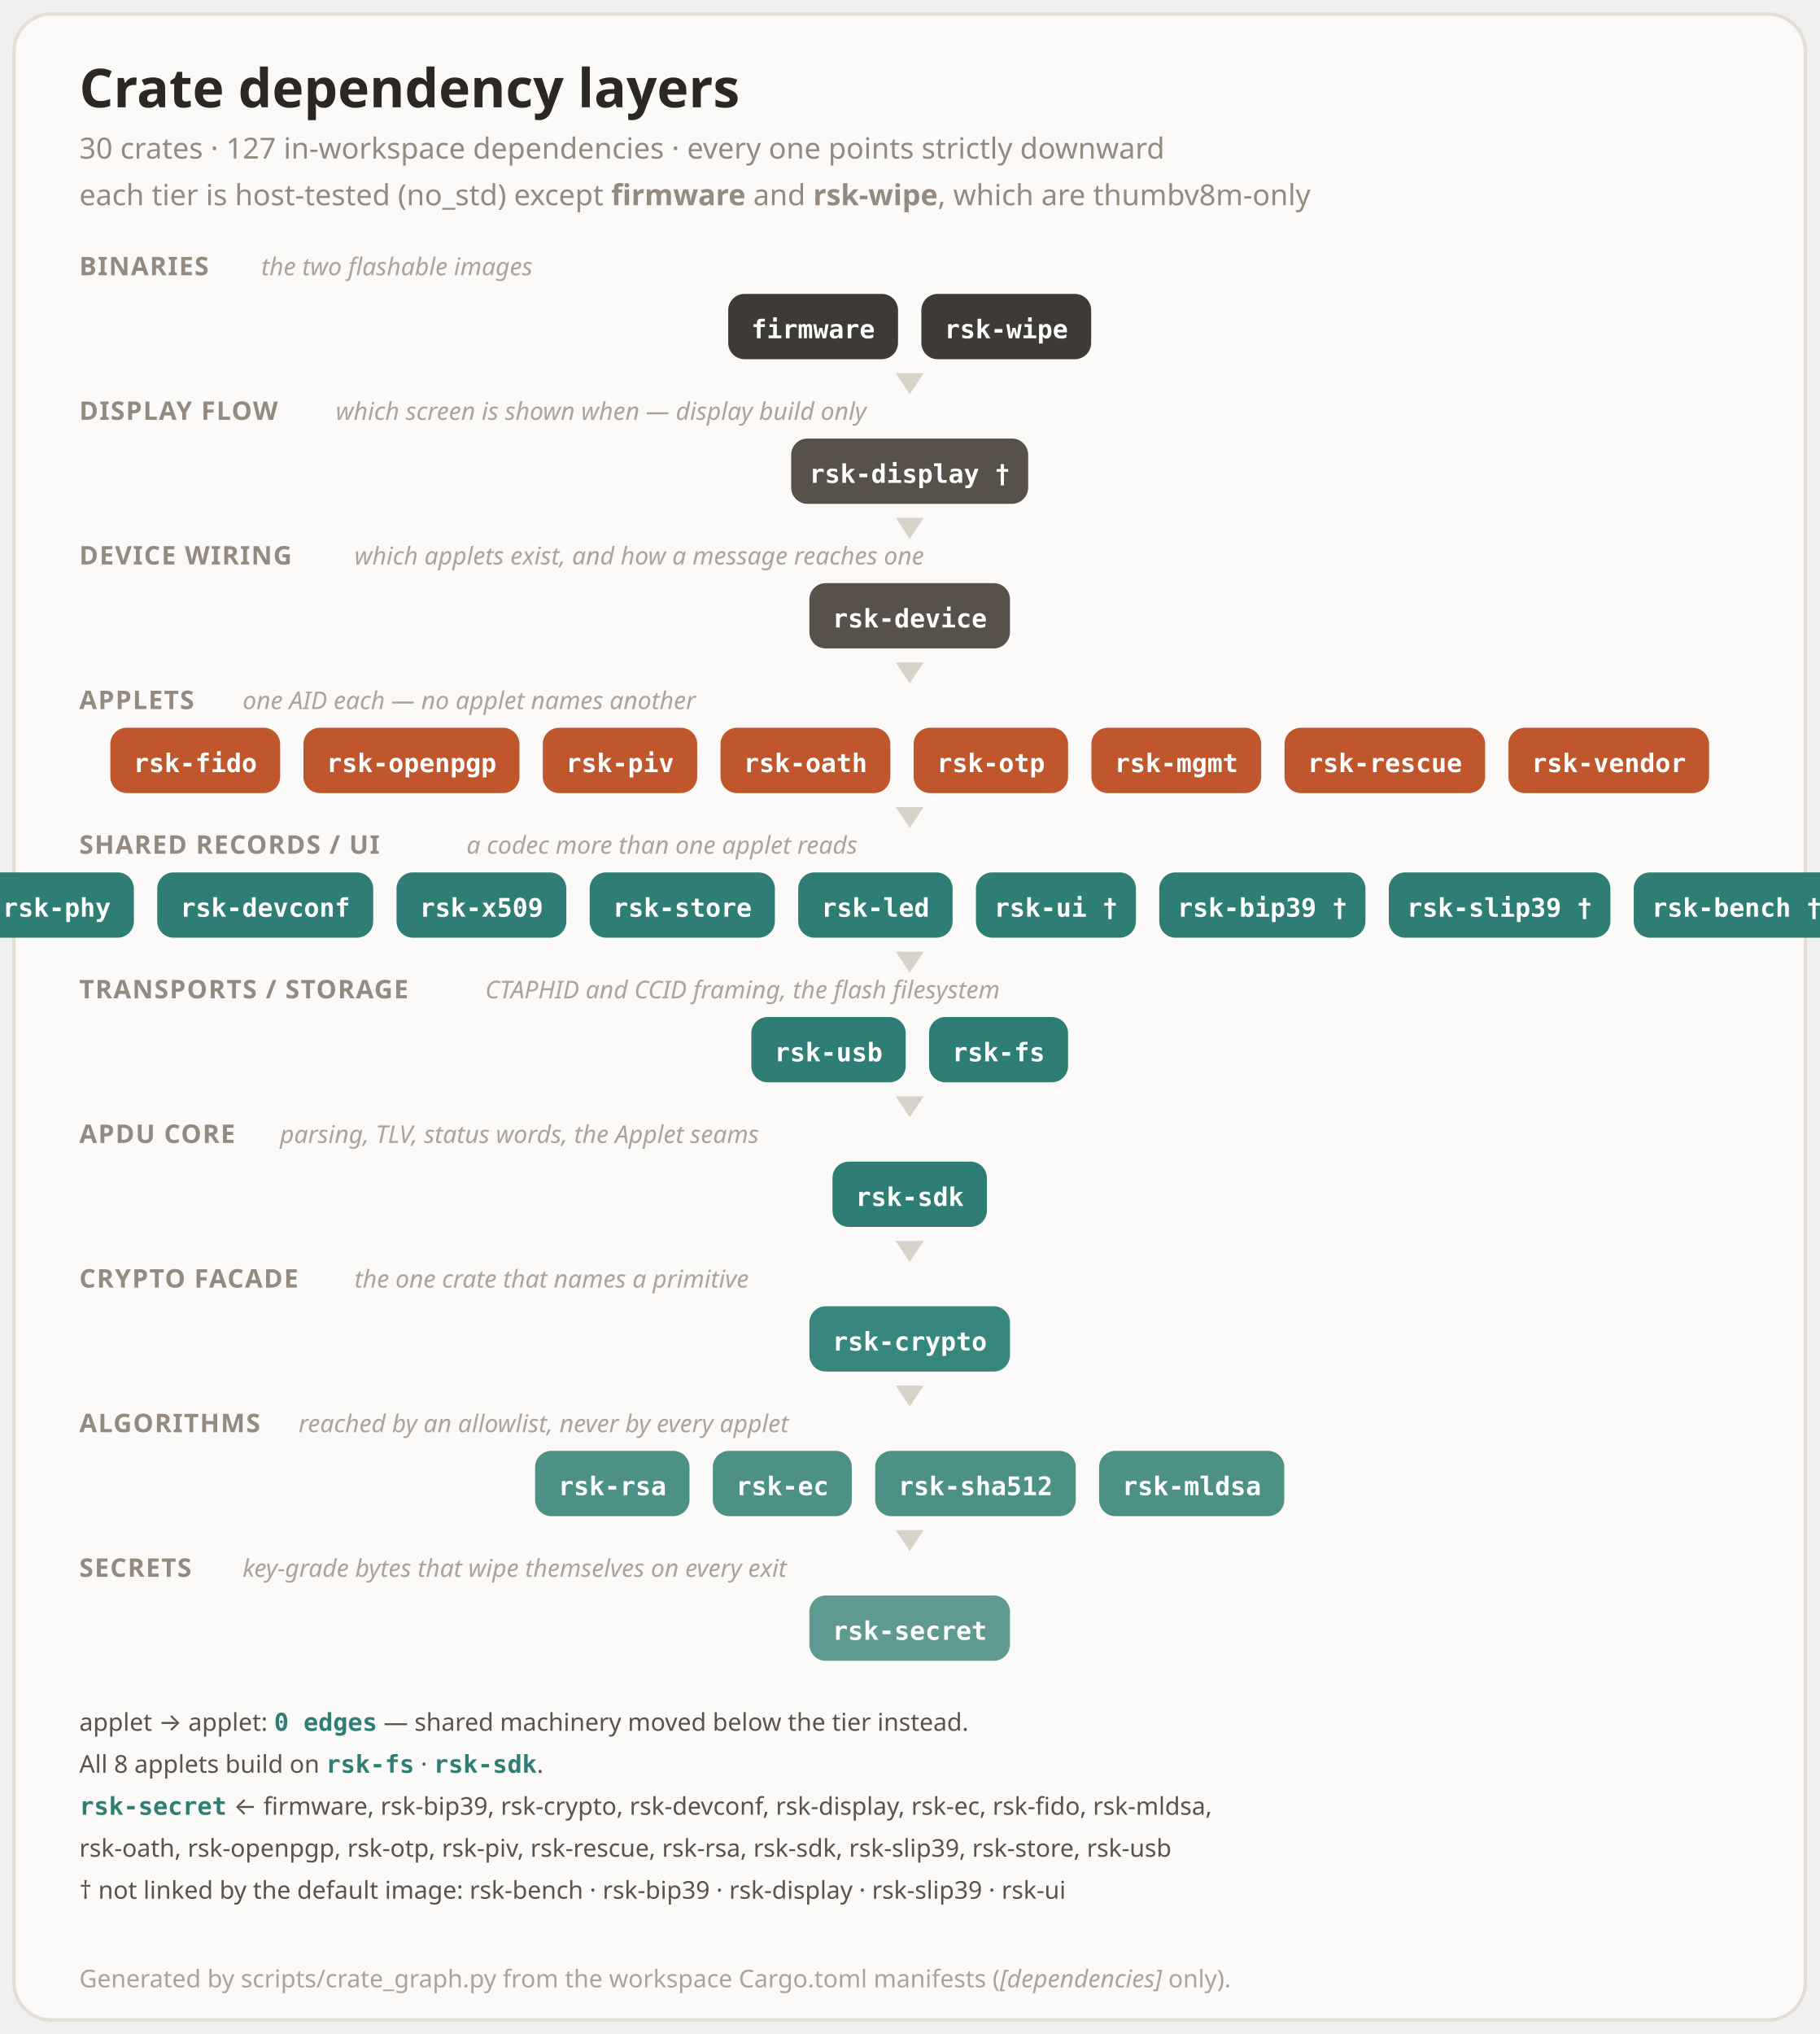
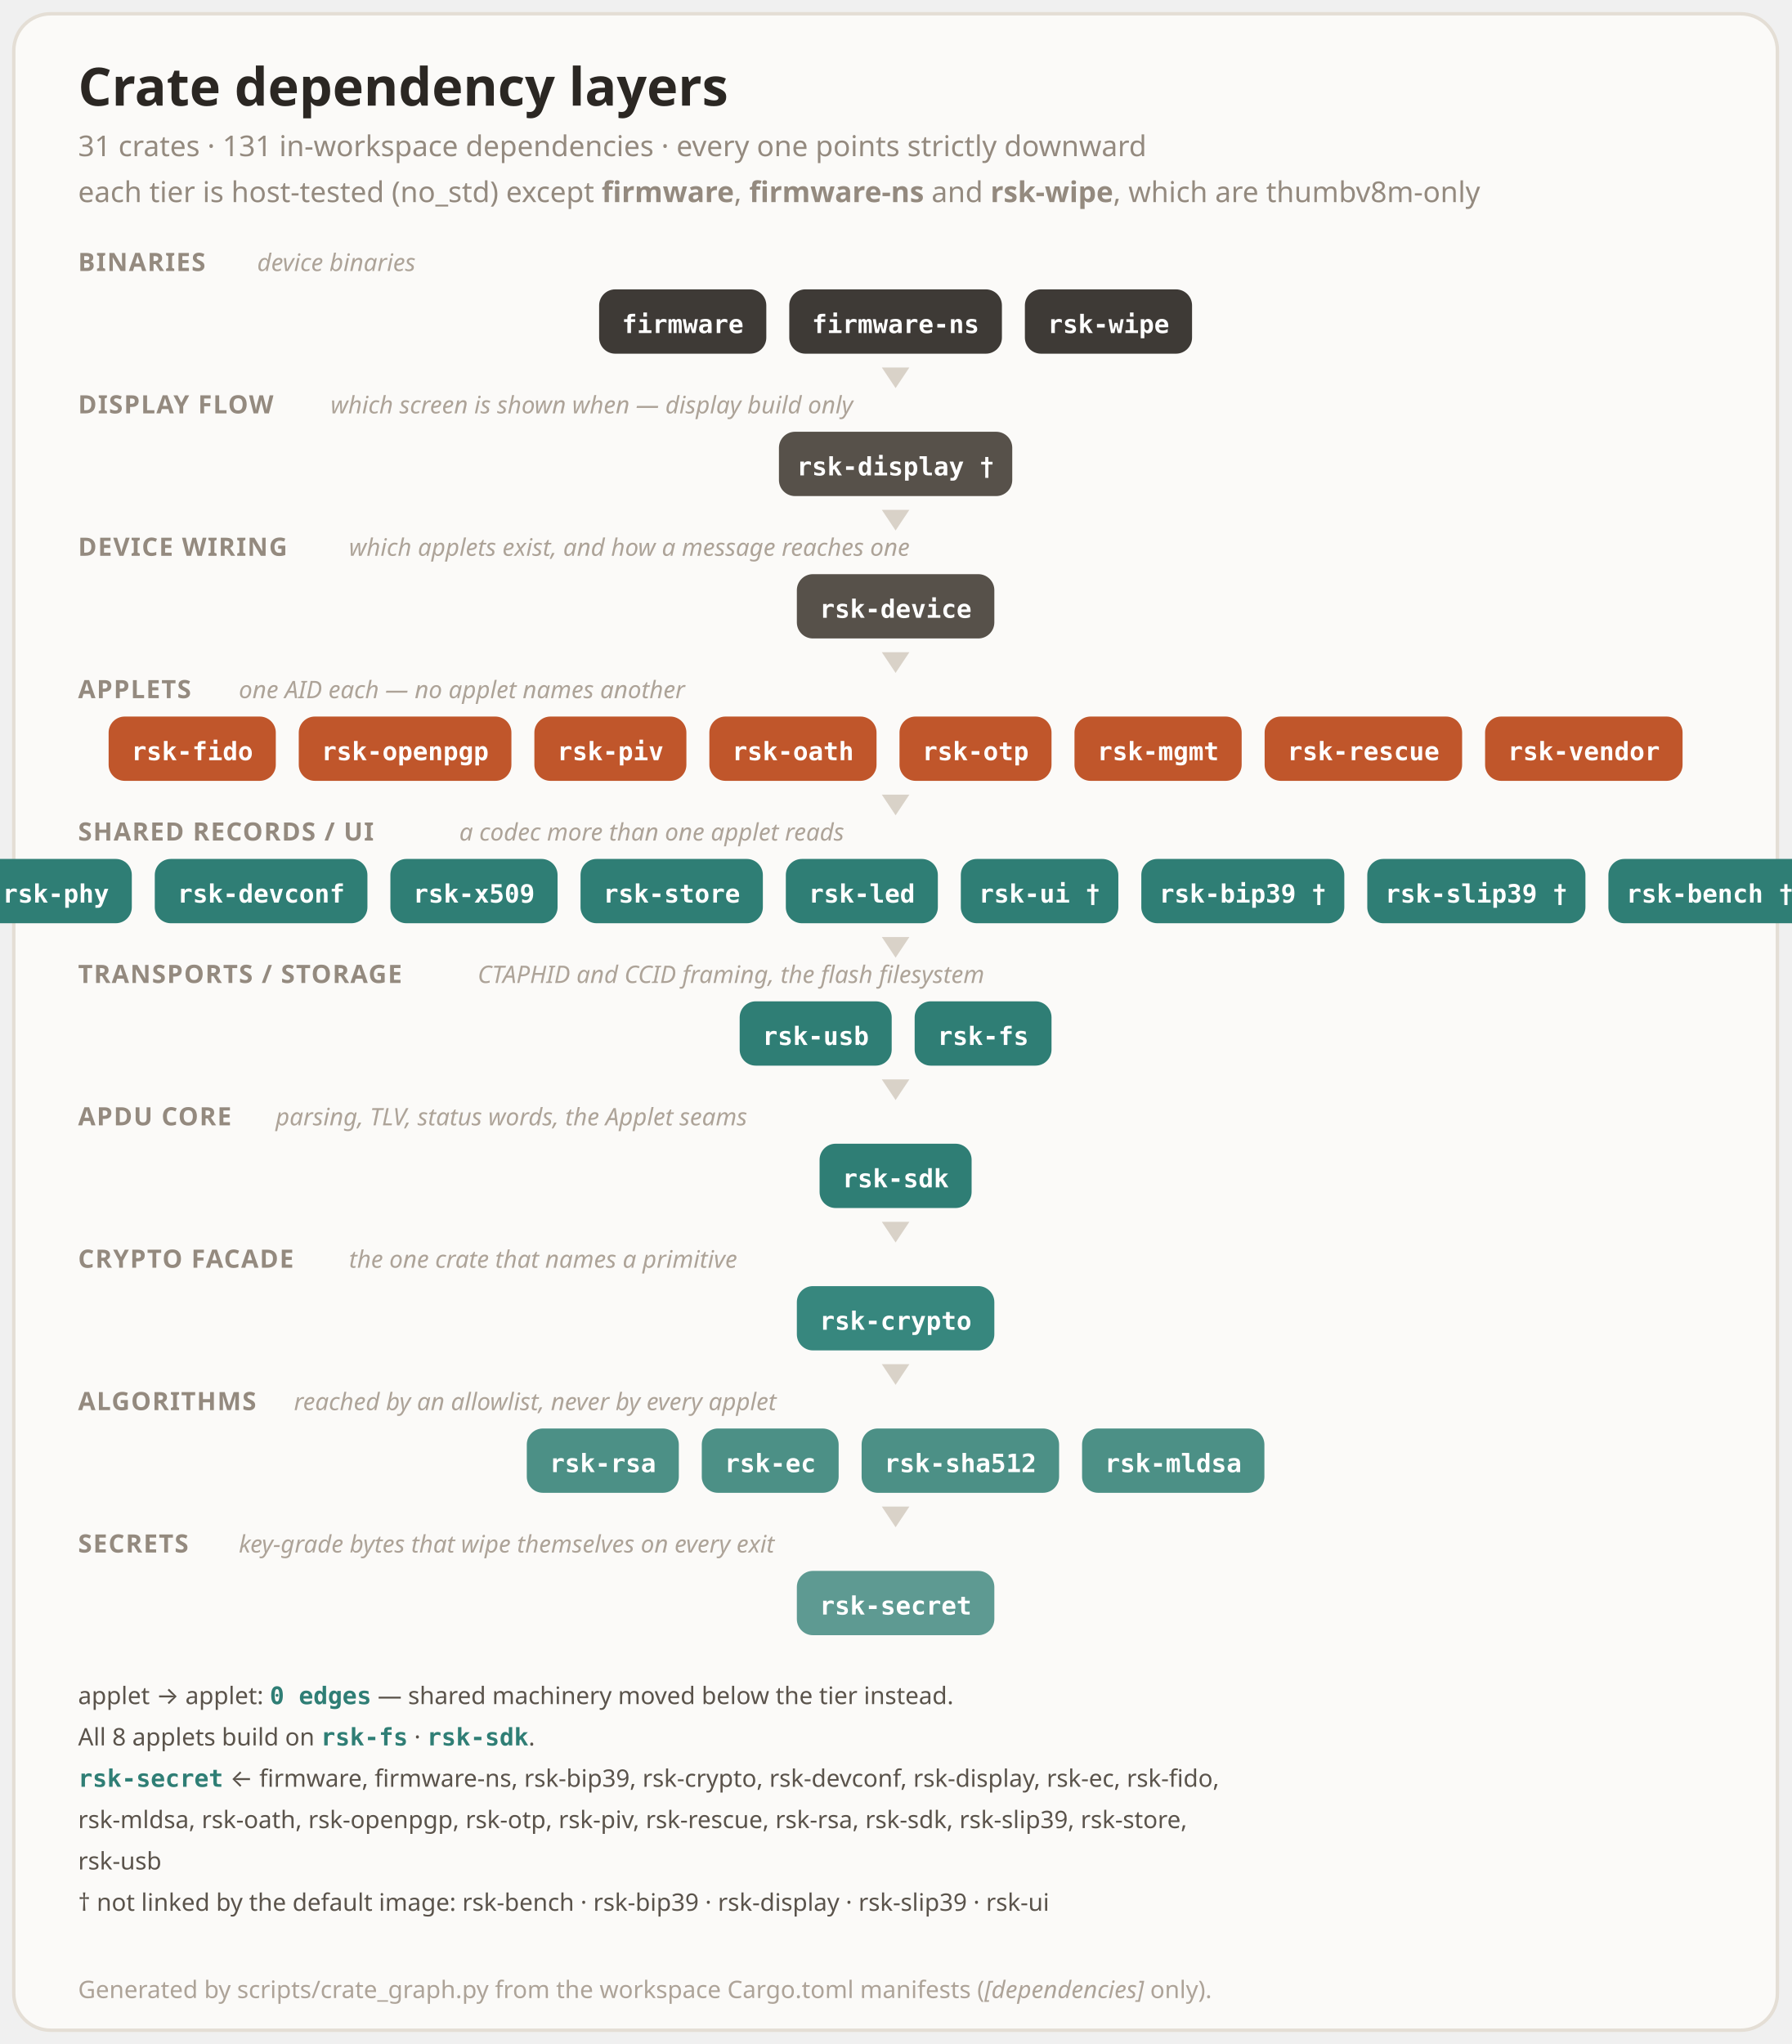
- <svg xmlns="http://www.w3.org/2000/svg" viewBox="0 0 780 872" role="img" aria-labelledby="ttl dsc" font-family="'Segoe UI', system-ui, -apple-system, sans-serif">
+ <svg xmlns="http://www.w3.org/2000/svg" viewBox="0 0 780 890" role="img" aria-labelledby="ttl dsc" font-family="'Segoe UI', system-ui, -apple-system, sans-serif">
  <defs>
    <style>
      .h1{font-size:23px;font-weight:700;fill:#2B2723}
      .sub{font-size:12.5px;fill:#948A7F}
      .sub2{font-size:10.5px;fill:#ADA398;font-style:italic}
      .tier{font-size:11px;font-weight:700;fill:#948A7F;letter-spacing:.5px}
      .node{font-size:11px;font-weight:700;fill:#fff;font-family:'SF Mono','Roboto Mono',ui-monospace,monospace}
      .note{font-size:10.5px;fill:#5A534B}
      .notek{font-family:'SF Mono','Roboto Mono',ui-monospace,monospace;font-weight:700;fill:#2F7E75}
      .arw{fill:#D9D2C8}
      .foot{font-size:10.5px;fill:#ADA398}
    </style>
  </defs>
-   <rect x="6" y="6" width="768" height="860" rx="16" fill="#FBFAF8" stroke="#E4DED5" stroke-width="1.5" />
+   <rect x="6" y="6" width="768" height="878" rx="16" fill="#FBFAF8" stroke="#E4DED5" stroke-width="1.5" />
  <text class="h1" x="34" y="46">Crate dependency layers</text>
-   <text class="sub" x="34" y="68">30 crates · 127 in-workspace dependencies · every one points strictly downward</text>
-   <text class="sub" x="34" y="88">each tier is host-tested (no_std) except <tspan font-weight="700">firmware</tspan> and <tspan font-weight="700">rsk-wipe</tspan>, which are thumbv8m-only</text>
+   <text class="sub" x="34" y="68">31 crates · 131 in-workspace dependencies · every one points strictly downward</text>
+   <text class="sub" x="34" y="88">each tier is host-tested (no_std) except <tspan font-weight="700">firmware</tspan>, <tspan font-weight="700">firmware-ns</tspan> and <tspan font-weight="700">rsk-wipe</tspan>, which are thumbv8m-only</text>
  <text class="tier" x="34" y="118">BINARIES</text>
-   <text class="sub2" x="112" y="118">the two flashable images</text>
-   <rect x="312.2" y="126" width="72.8" height="28" rx="7" fill="#3E3A36" />
-   <text class="node" x="348.6" y="145" text-anchor="middle">firmware</text>
-   <rect x="395.0" y="126" width="72.8" height="28" rx="7" fill="#3E3A36" />
-   <text class="node" x="431.4" y="145" text-anchor="middle">rsk-wipe</text>
+   <text class="sub2" x="112" y="118">device binaries</text>
+   <rect x="260.9" y="126" width="72.8" height="28" rx="7" fill="#3E3A36" />
+   <text class="node" x="297.3" y="145" text-anchor="middle">firmware</text>
+   <rect x="343.7" y="126" width="92.6" height="28" rx="7" fill="#3E3A36" />
+   <text class="node" x="390.0" y="145" text-anchor="middle">firmware-ns</text>
+   <rect x="446.3" y="126" width="72.8" height="28" rx="7" fill="#3E3A36" />
+   <text class="node" x="482.7" y="145" text-anchor="middle">rsk-wipe</text>
  <path class="arw" d="M390 160 l6 0 -6 9 -6 -9 z" />
  <text class="tier" x="34" y="180">DISPLAY FLOW</text>
  <text class="sub2" x="144" y="180">which screen is shown when — display build only</text>
  <rect x="339.2" y="188" width="101.6" height="28" rx="7" fill="#57514A" />
  <text class="node" x="390.0" y="207" text-anchor="middle">rsk-display †</text>
  <path class="arw" d="M390 222 l6 0 -6 9 -6 -9 z" />
  <text class="tier" x="34" y="242">DEVICE WIRING</text>
  <text class="sub2" x="152" y="242">which applets exist, and how a message reaches one</text>
  <rect x="347.0" y="250" width="86.0" height="28" rx="7" fill="#57514A" />
  <text class="node" x="390.0" y="269" text-anchor="middle">rsk-device</text>
  <path class="arw" d="M390 284 l6 0 -6 9 -6 -9 z" />
  <text class="tier" x="34" y="304">APPLETS</text>
  <text class="sub2" x="104" y="304">one AID each — no applet names another</text>
  <rect x="47.3" y="312" width="72.8" height="28" rx="7" fill="#C0562B" />
  <text class="node" x="83.7" y="331" text-anchor="middle">rsk-fido</text>
  <rect x="130.1" y="312" width="92.6" height="28" rx="7" fill="#C0562B" />
  <text class="node" x="176.4" y="331" text-anchor="middle">rsk-openpgp</text>
  <rect x="232.7" y="312" width="66.2" height="28" rx="7" fill="#C0562B" />
  <text class="node" x="265.8" y="331" text-anchor="middle">rsk-piv</text>
  <rect x="308.9" y="312" width="72.8" height="28" rx="7" fill="#C0562B" />
  <text class="node" x="345.3" y="331" text-anchor="middle">rsk-oath</text>
  <rect x="391.7" y="312" width="66.2" height="28" rx="7" fill="#C0562B" />
  <text class="node" x="424.8" y="331" text-anchor="middle">rsk-otp</text>
  <rect x="467.9" y="312" width="72.8" height="28" rx="7" fill="#C0562B" />
  <text class="node" x="504.3" y="331" text-anchor="middle">rsk-mgmt</text>
  <rect x="550.7" y="312" width="86.0" height="28" rx="7" fill="#C0562B" />
  <text class="node" x="593.7" y="331" text-anchor="middle">rsk-rescue</text>
  <rect x="646.7" y="312" width="86.0" height="28" rx="7" fill="#C0562B" />
  <text class="node" x="689.7" y="331" text-anchor="middle">rsk-vendor</text>
  <path class="arw" d="M390 346 l6 0 -6 9 -6 -9 z" />
  <text class="tier" x="34" y="366">SHARED RECORDS / UI</text>
  <text class="sub2" x="200" y="366">a codec more than one applet reads</text>
  <rect x="-8.8" y="374" width="66.2" height="28" rx="7" fill="#2F7E75" />
  <text class="node" x="24.3" y="393" text-anchor="middle">rsk-phy</text>
  <rect x="67.4" y="374" width="92.6" height="28" rx="7" fill="#2F7E75" />
  <text class="node" x="113.7" y="393" text-anchor="middle">rsk-devconf</text>
  <rect x="170.0" y="374" width="72.8" height="28" rx="7" fill="#2F7E75" />
  <text class="node" x="206.4" y="393" text-anchor="middle">rsk-x509</text>
  <rect x="252.8" y="374" width="79.4" height="28" rx="7" fill="#2F7E75" />
  <text class="node" x="292.5" y="393" text-anchor="middle">rsk-store</text>
  <rect x="342.2" y="374" width="66.2" height="28" rx="7" fill="#2F7E75" />
  <text class="node" x="375.3" y="393" text-anchor="middle">rsk-led</text>
  <rect x="418.4" y="374" width="68.6" height="28" rx="7" fill="#2F7E75" />
  <text class="node" x="452.7" y="393" text-anchor="middle">rsk-ui †</text>
  <rect x="497.0" y="374" width="88.4" height="28" rx="7" fill="#2F7E75" />
  <text class="node" x="541.2" y="393" text-anchor="middle">rsk-bip39 †</text>
  <rect x="595.4" y="374" width="95.0" height="28" rx="7" fill="#2F7E75" />
  <text class="node" x="642.9" y="393" text-anchor="middle">rsk-slip39 †</text>
  <rect x="700.4" y="374" width="88.4" height="28" rx="7" fill="#2F7E75" />
  <text class="node" x="744.6" y="393" text-anchor="middle">rsk-bench †</text>
  <path class="arw" d="M390 408 l6 0 -6 9 -6 -9 z" />
  <text class="tier" x="34" y="428">TRANSPORTS / STORAGE</text>
  <text class="sub2" x="208" y="428">CTAPHID and CCID framing, the flash filesystem</text>
  <rect x="322.1" y="436" width="66.2" height="28" rx="7" fill="#2F7E75" />
  <text class="node" x="355.2" y="455" text-anchor="middle">rsk-usb</text>
  <rect x="398.3" y="436" width="59.6" height="28" rx="7" fill="#2F7E75" />
  <text class="node" x="428.1" y="455" text-anchor="middle">rsk-fs</text>
  <path class="arw" d="M390 470 l6 0 -6 9 -6 -9 z" />
  <text class="tier" x="34" y="490">APDU CORE</text>
  <text class="sub2" x="120" y="490">parsing, TLV, status words, the Applet seams</text>
  <rect x="356.9" y="498" width="66.2" height="28" rx="7" fill="#2F7E75" />
  <text class="node" x="390.0" y="517" text-anchor="middle">rsk-sdk</text>
  <path class="arw" d="M390 532 l6 0 -6 9 -6 -9 z" />
  <text class="tier" x="34" y="552">CRYPTO FACADE</text>
  <text class="sub2" x="152" y="552">the one crate that names a primitive</text>
  <rect x="347.0" y="560" width="86.0" height="28" rx="7" fill="#37877E" />
  <text class="node" x="390.0" y="579" text-anchor="middle">rsk-crypto</text>
  <path class="arw" d="M390 594 l6 0 -6 9 -6 -9 z" />
  <text class="tier" x="34" y="614">ALGORITHMS</text>
  <text class="sub2" x="128" y="614">reached by an allowlist, never by every applet</text>
  <rect x="229.4" y="622" width="66.2" height="28" rx="7" fill="#4C9086" />
  <text class="node" x="262.5" y="641" text-anchor="middle">rsk-rsa</text>
  <rect x="305.6" y="622" width="59.6" height="28" rx="7" fill="#4C9086" />
  <text class="node" x="335.4" y="641" text-anchor="middle">rsk-ec</text>
  <rect x="375.2" y="622" width="86.0" height="28" rx="7" fill="#4C9086" />
  <text class="node" x="418.2" y="641" text-anchor="middle">rsk-sha512</text>
  <rect x="471.2" y="622" width="79.4" height="28" rx="7" fill="#4C9086" />
  <text class="node" x="510.9" y="641" text-anchor="middle">rsk-mldsa</text>
  <path class="arw" d="M390 656 l6 0 -6 9 -6 -9 z" />
  <text class="tier" x="34" y="676">SECRETS</text>
  <text class="sub2" x="104" y="676">key-grade bytes that wipe themselves on every exit</text>
  <rect x="347.0" y="684" width="86.0" height="28" rx="7" fill="#5E9A92" />
  <text class="node" x="390.0" y="703" text-anchor="middle">rsk-secret</text>
  <text class="note" x="34" y="742">applet → applet: <tspan class="notek">0 edges</tspan> — shared machinery moved below the tier instead.</text>
  <text class="note" x="34" y="760">All 8 applets build on <tspan class="notek">rsk-fs</tspan> · <tspan class="notek">rsk-sdk</tspan>.</text>
  <text class="note" x="34" y="778">
-     <tspan class="notek">rsk-secret</tspan> ← firmware, rsk-bip39, rsk-crypto, rsk-devconf, rsk-display, rsk-ec, rsk-fido, rsk-mldsa,</text>
-   <text class="note" x="34" y="796">  rsk-oath, rsk-openpgp, rsk-otp, rsk-piv, rsk-rescue, rsk-rsa, rsk-sdk, rsk-slip39, rsk-store, rsk-usb</text>
-   <text class="note" x="34" y="814">† not linked by the default image: rsk-bench · rsk-bip39 · rsk-display · rsk-slip39 · rsk-ui</text>
-   <text class="foot" x="34" y="852">Generated by scripts/crate_graph.py from the workspace Cargo.toml manifests (<tspan font-style="italic">[dependencies]</tspan> only).</text>
+     <tspan class="notek">rsk-secret</tspan> ← firmware, firmware-ns, rsk-bip39, rsk-crypto, rsk-devconf, rsk-display, rsk-ec, rsk-fido,</text>
+   <text class="note" x="34" y="796">  rsk-mldsa, rsk-oath, rsk-openpgp, rsk-otp, rsk-piv, rsk-rescue, rsk-rsa, rsk-sdk, rsk-slip39, rsk-store,</text>
+   <text class="note" x="34" y="814">  rsk-usb</text>
+   <text class="note" x="34" y="832">† not linked by the default image: rsk-bench · rsk-bip39 · rsk-display · rsk-slip39 · rsk-ui</text>
+   <text class="foot" x="34" y="870">Generated by scripts/crate_graph.py from the workspace Cargo.toml manifests (<tspan font-style="italic">[dependencies]</tspan> only).</text>
</svg>
